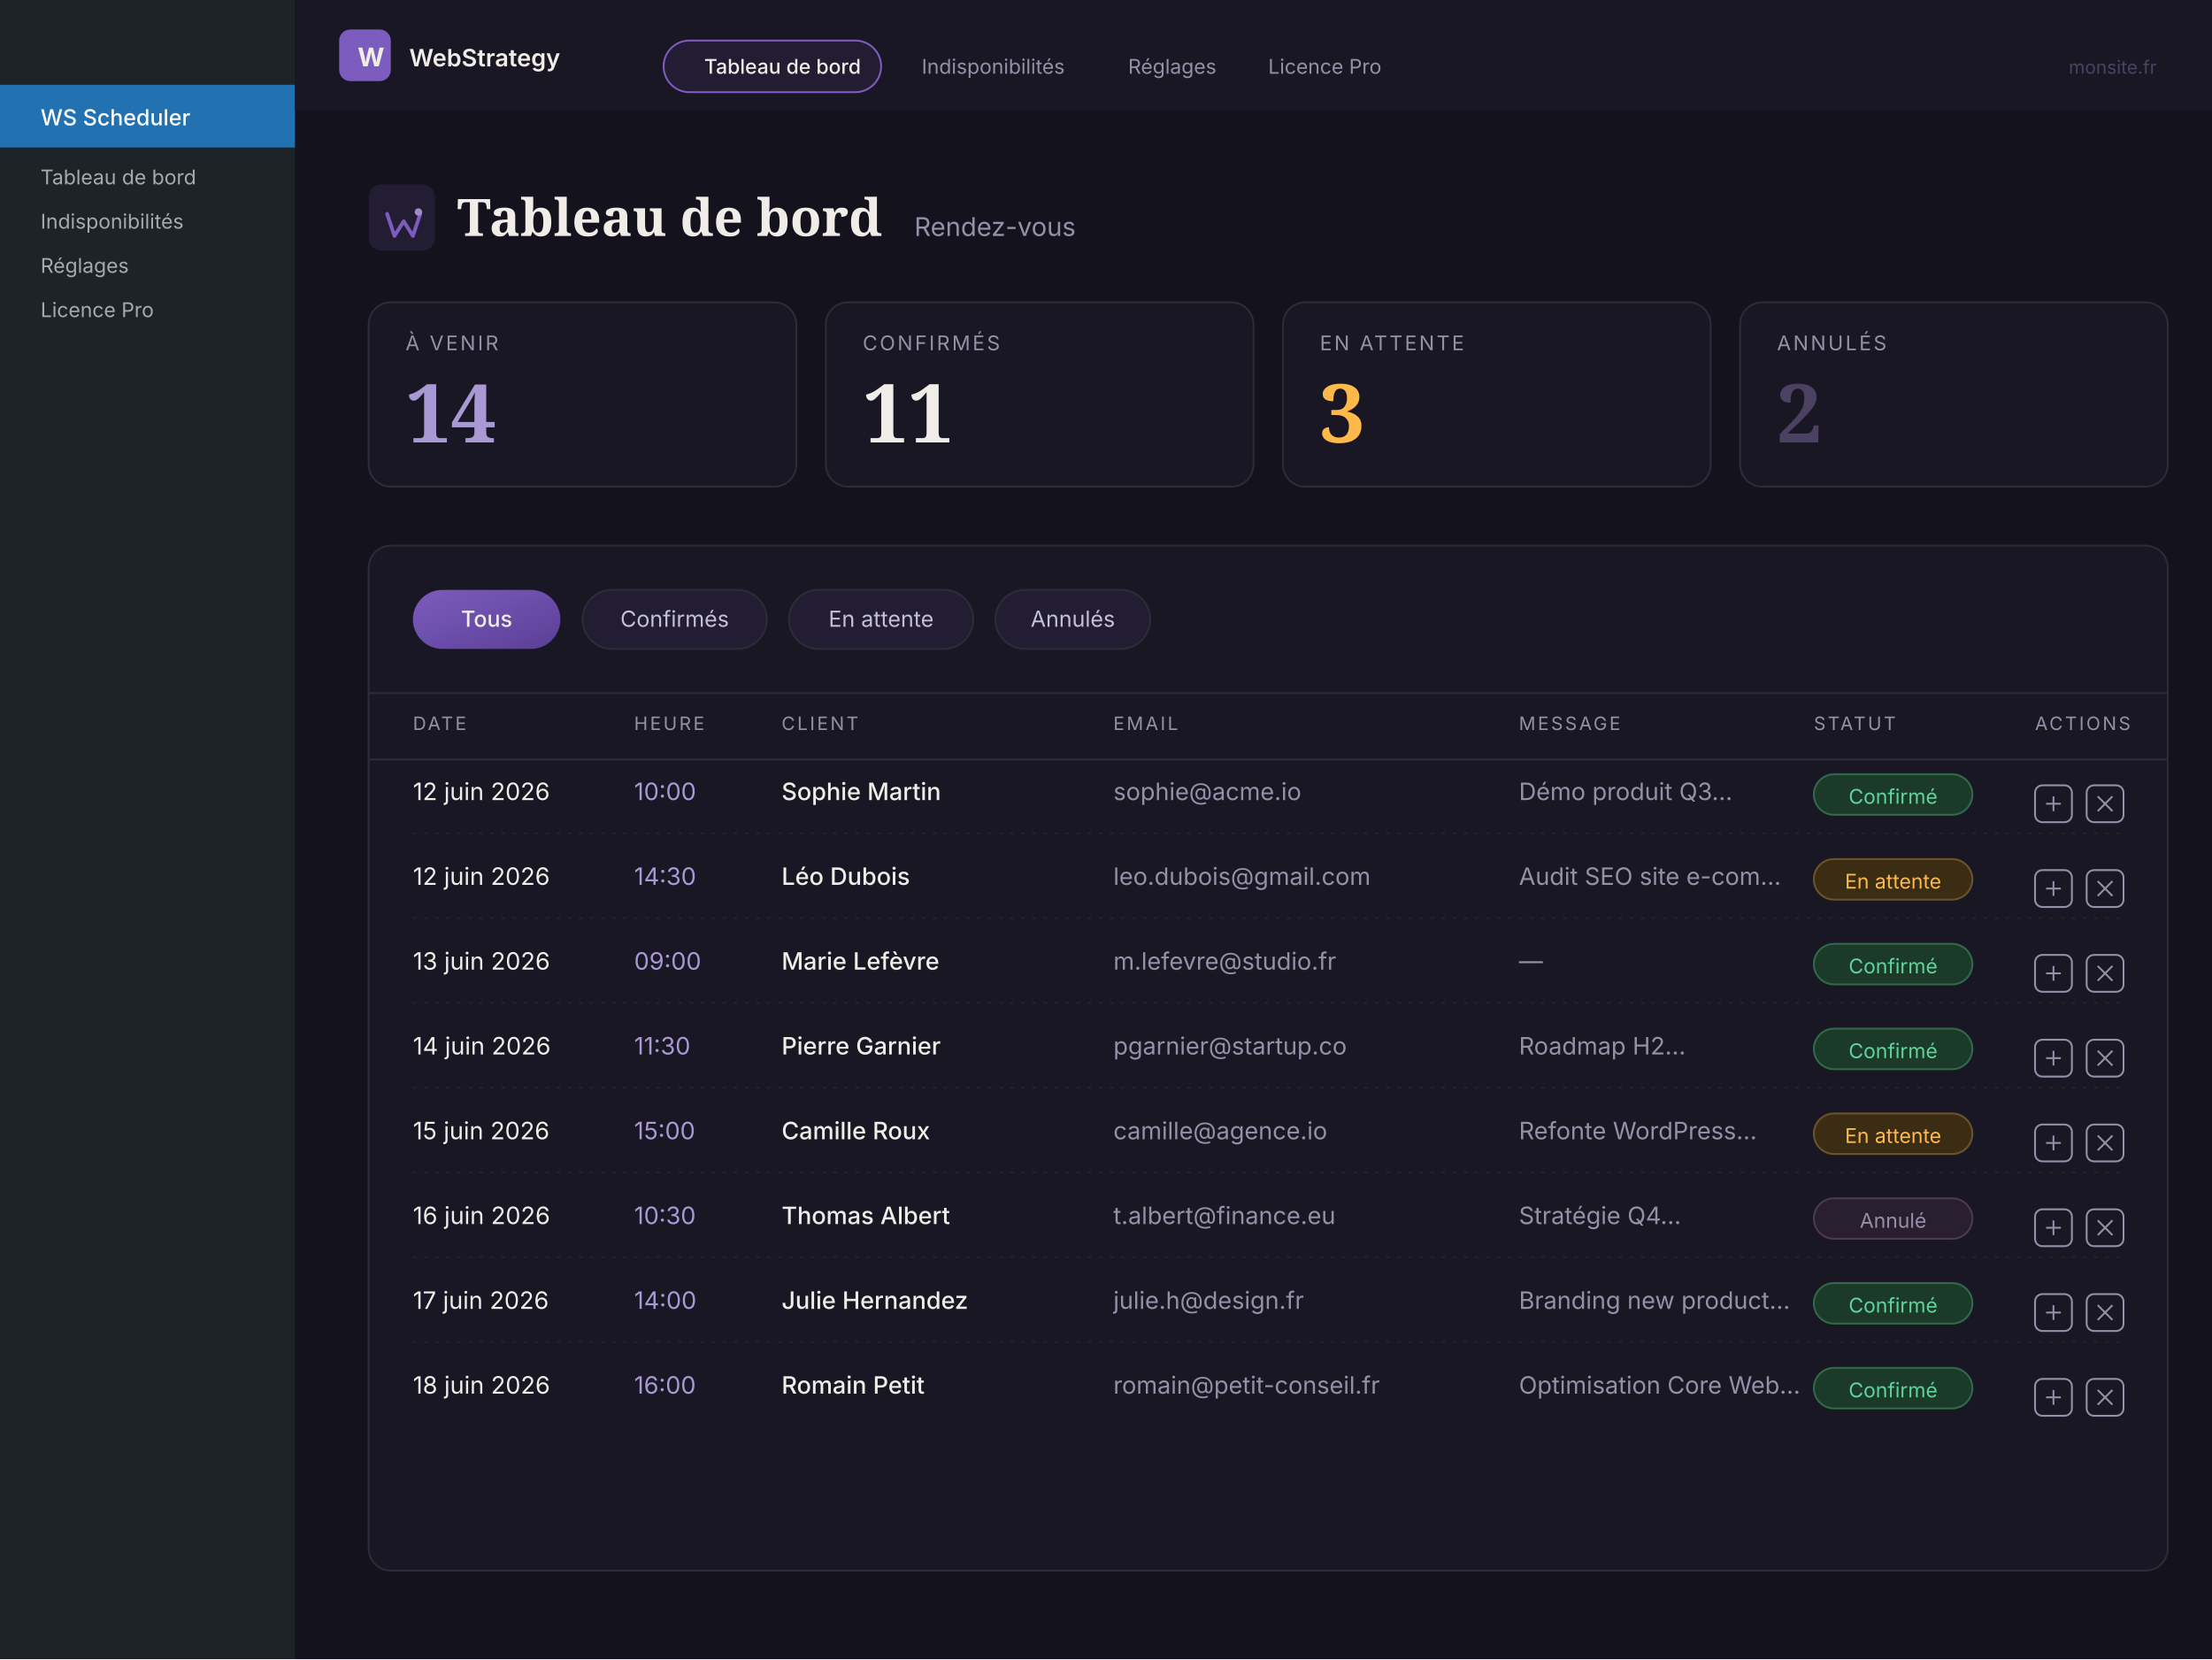
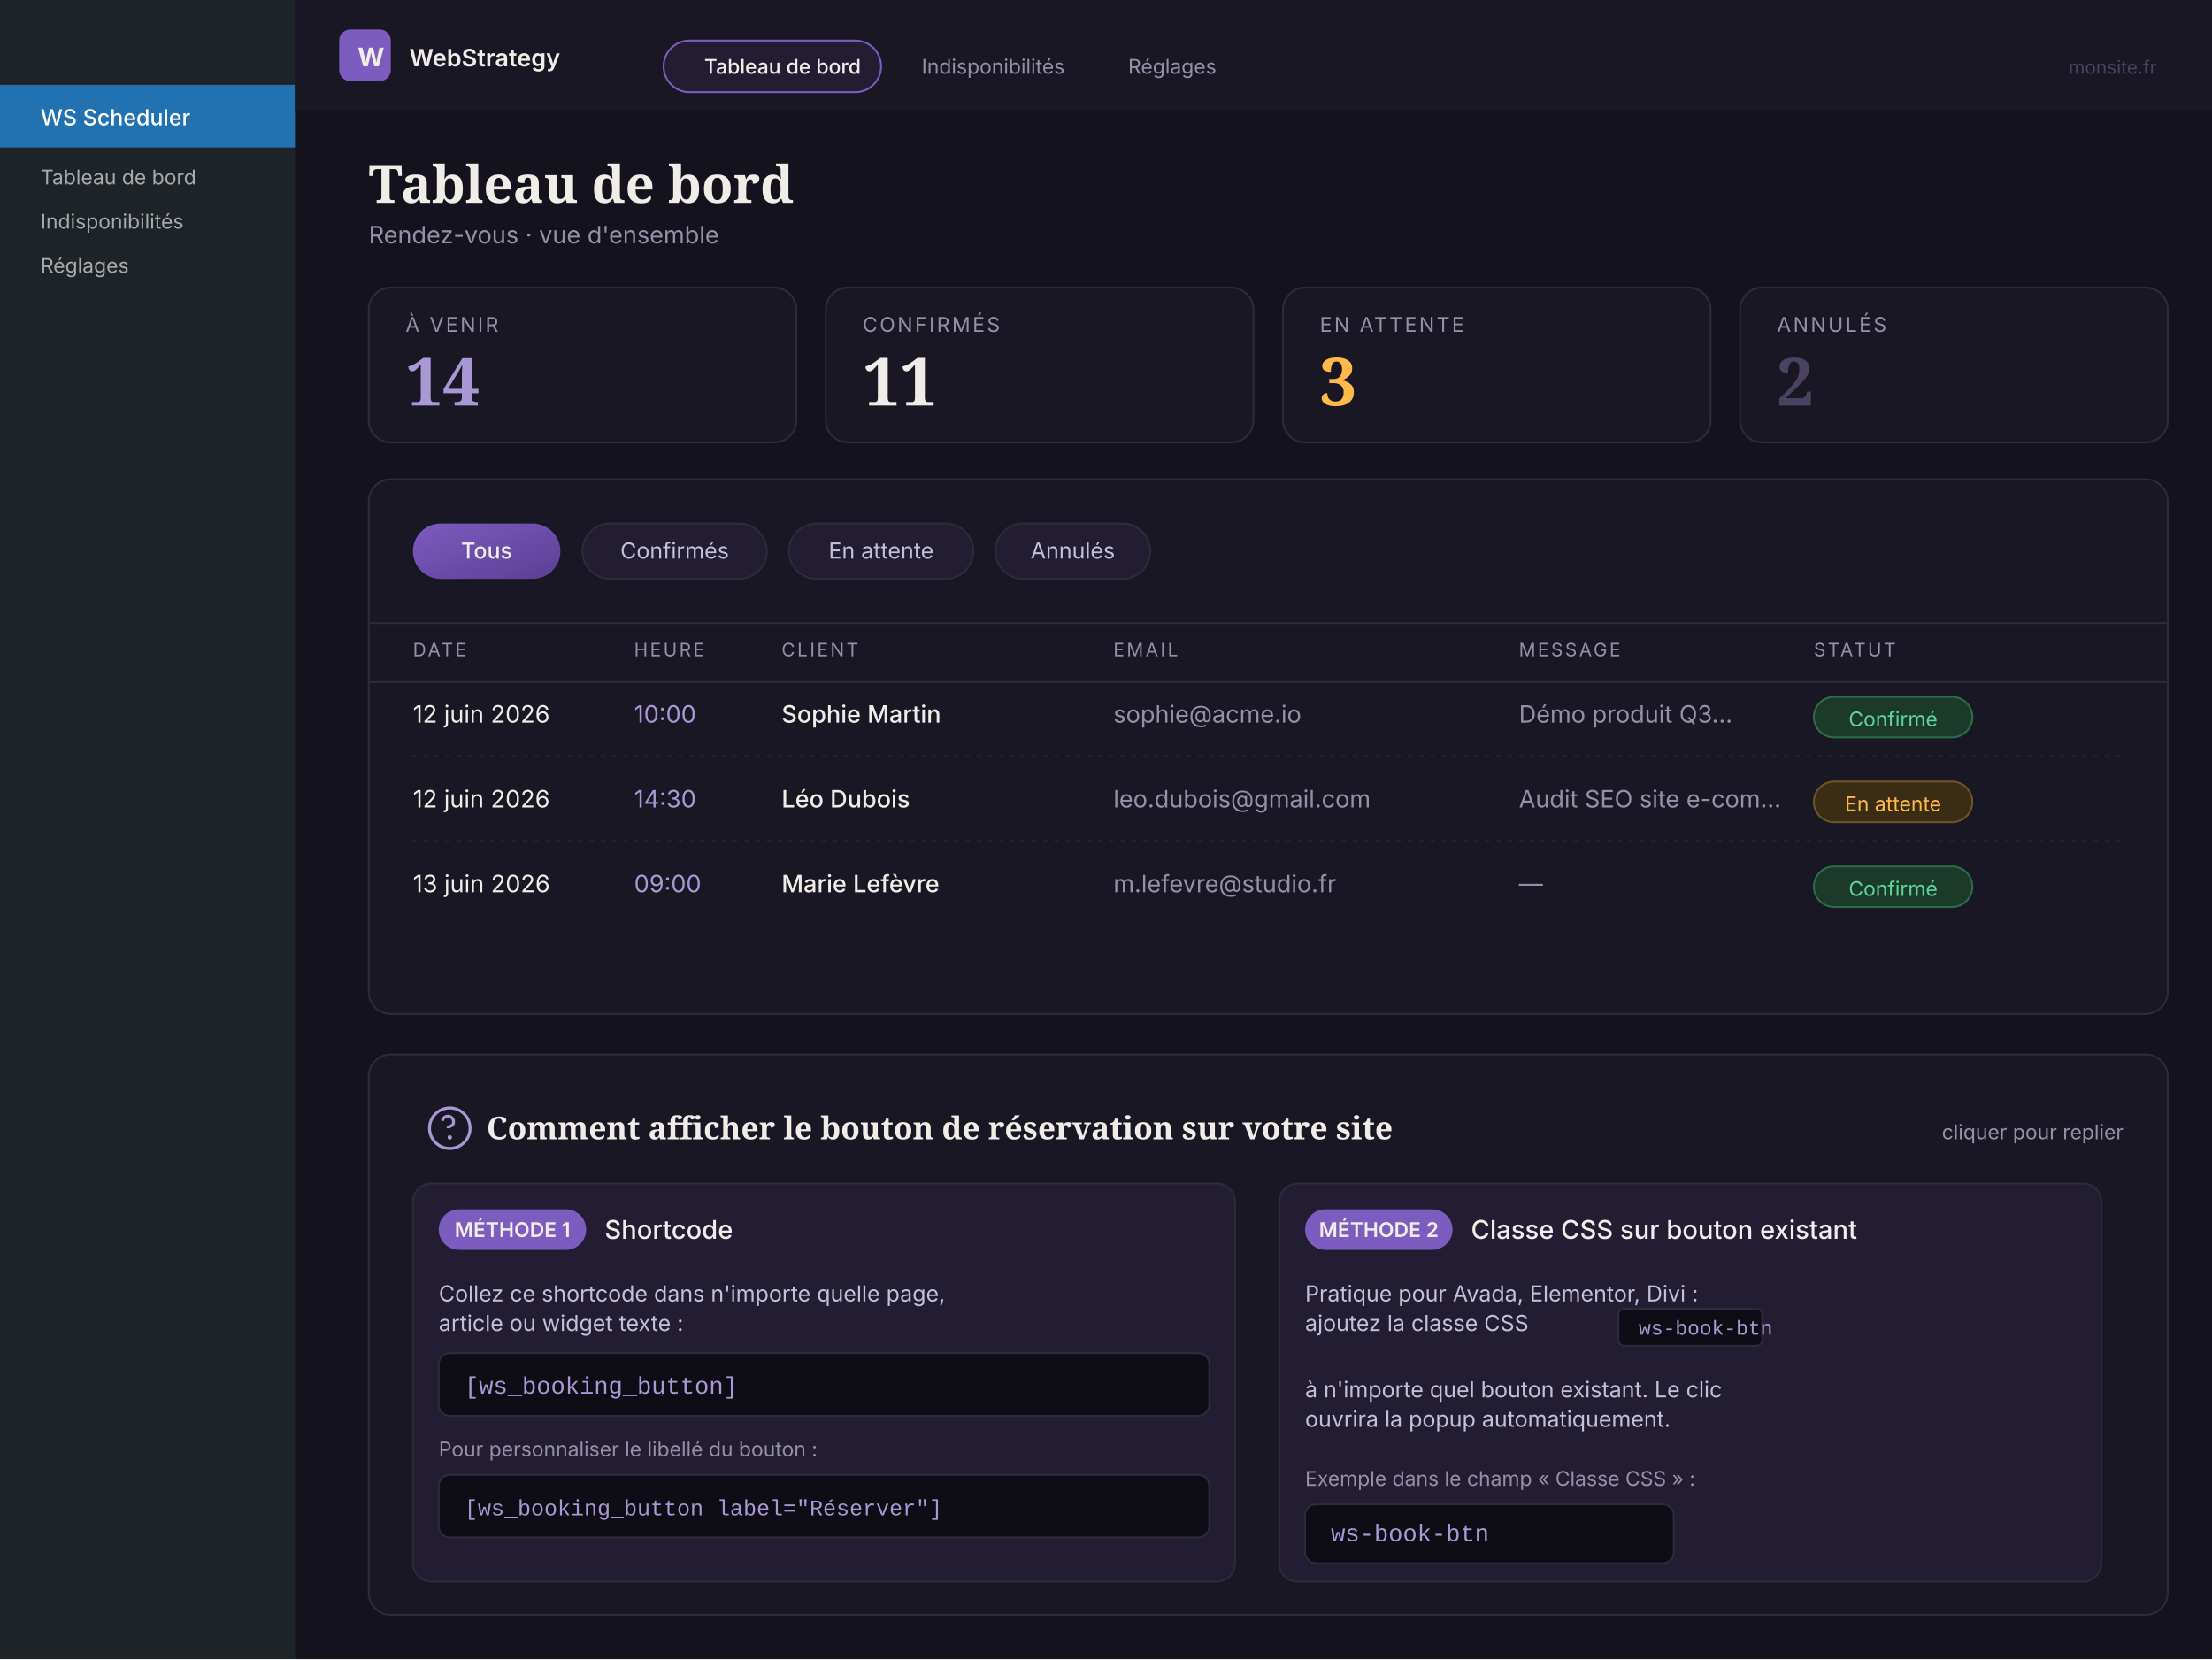
<svg xmlns="http://www.w3.org/2000/svg" viewBox="0 0 1200 900" font-family="Inter, system-ui, sans-serif">
  <defs>
-     <style>
-       .lora { font-family: 'Lora', Georgia, serif; }
-       .accent-grad { fill: url(#g1); }
-     </style>
+     <style>.lora { font-family: 'Lora', Georgia, serif; }</style>
    <linearGradient id="g1" x1="0" y1="0" x2="1" y2="1">
      <stop offset="0" stop-color="#7C5CBF" />
      <stop offset="1" stop-color="#5A3F95" />
    </linearGradient>
  </defs>
  <rect width="1200" height="900" fill="#14121C" />
  <rect x="0" y="0" width="160" height="900" fill="#1d2327" />
  <rect x="0" y="46" width="160" height="34" fill="#2271b1" />
  <text x="22" y="68" fill="#fff" font-size="12" font-weight="500">WS Scheduler</text>
  <text x="22" y="100" fill="#a7aaad" font-size="11">Tableau de bord</text>
  <text x="22" y="124" fill="#a7aaad" font-size="11">Indisponibilités</text>
  <text x="22" y="148" fill="#a7aaad" font-size="11">Réglages</text>
-   <text x="22" y="172" fill="#a7aaad" font-size="11">Licence Pro</text>
  <rect x="160" y="0" width="1040" height="60" fill="#1A1724" />
  <rect x="184" y="16" width="28" height="28" rx="6" fill="#7C5CBF" />
  <text x="194" y="36" fill="#F0EDE8" font-size="14" font-weight="700">W</text>
  <text x="222" y="36" fill="#F0EDE8" font-size="13" font-weight="600">WebStrategy</text>
-   <rect x="360" y="22" width="118" height="28" rx="14" fill="#221D32" stroke="#7C5CBF" stroke-width="1" />
+   <rect x="360" y="22" width="118" height="28" rx="14" fill="#221D32" stroke="#7C5CBF" />
  <text x="382" y="40" fill="#F0EDE8" font-size="11" font-weight="500">Tableau de bord</text>
  <text x="500" y="40" fill="#9590A8" font-size="11">Indisponibilités</text>
  <text x="612" y="40" fill="#9590A8" font-size="11">Réglages</text>
-   <text x="688" y="40" fill="#9590A8" font-size="11">Licence Pro</text>
  <text x="1170" y="40" fill="#4A4260" font-size="10" text-anchor="end">monsite.fr</text>
-   <rect x="200" y="100" width="36" height="36" rx="7" fill="#221D32" />
-   <path d="M210 116 l4 12 5-8 5 8 4-12" stroke="#7C5CBF" stroke-width="2" fill="none" stroke-linecap="round" stroke-linejoin="round" />
-   <circle cx="227" cy="115" r="2" fill="#9B8EC4" />
-   <text class="lora" x="248" y="128" fill="#F0EDE8" font-size="28" font-weight="600">Tableau de bord</text>
-   <text x="496" y="128" fill="#9590A8" font-size="14">Rendez-vous</text>
+   <text class="lora" x="200" y="110" fill="#F0EDE8" font-size="28" font-weight="600">Tableau de bord</text>
+   <text x="200" y="132" fill="#9590A8" font-size="13">Rendez-vous · vue d'ensemble</text>
  <g>
-     <rect x="200" y="164" width="232" height="100" rx="12" fill="#1A1724" stroke="#2E2B38" />
-     <text x="220" y="190" fill="#9590A8" font-size="11" letter-spacing="1.2">À VENIR</text>
-     <text class="lora" x="220" y="240" fill="#A899D4" font-size="44" font-weight="600">14</text>
-     <rect x="448" y="164" width="232" height="100" rx="12" fill="#1A1724" stroke="#2E2B38" />
-     <text x="468" y="190" fill="#9590A8" font-size="11" letter-spacing="1.2">CONFIRMÉS</text>
-     <text class="lora" x="468" y="240" fill="#F0EDE8" font-size="44" font-weight="600">11</text>
-     <rect x="696" y="164" width="232" height="100" rx="12" fill="#1A1724" stroke="#2E2B38" />
-     <text x="716" y="190" fill="#9590A8" font-size="11" letter-spacing="1.2">EN ATTENTE</text>
-     <text class="lora" x="716" y="240" fill="#FFB94A" font-size="44" font-weight="600">3</text>
-     <rect x="944" y="164" width="232" height="100" rx="12" fill="#1A1724" stroke="#2E2B38" />
-     <text x="964" y="190" fill="#9590A8" font-size="11" letter-spacing="1.2">ANNULÉS</text>
-     <text class="lora" x="964" y="240" fill="#4A4260" font-size="44" font-weight="600">2</text>
+     <rect x="200" y="156" width="232" height="84" rx="12" fill="#1A1724" stroke="#2E2B38" />
+     <text x="220" y="180" fill="#9590A8" font-size="11" letter-spacing="1.2">À VENIR</text>
+     <text class="lora" x="220" y="220" fill="#A899D4" font-size="36" font-weight="600">14</text>
+     <rect x="448" y="156" width="232" height="84" rx="12" fill="#1A1724" stroke="#2E2B38" />
+     <text x="468" y="180" fill="#9590A8" font-size="11" letter-spacing="1.2">CONFIRMÉS</text>
+     <text class="lora" x="468" y="220" fill="#F0EDE8" font-size="36" font-weight="600">11</text>
+     <rect x="696" y="156" width="232" height="84" rx="12" fill="#1A1724" stroke="#2E2B38" />
+     <text x="716" y="180" fill="#9590A8" font-size="11" letter-spacing="1.2">EN ATTENTE</text>
+     <text class="lora" x="716" y="220" fill="#FFB94A" font-size="36" font-weight="600">3</text>
+     <rect x="944" y="156" width="232" height="84" rx="12" fill="#1A1724" stroke="#2E2B38" />
+     <text x="964" y="180" fill="#9590A8" font-size="11" letter-spacing="1.2">ANNULÉS</text>
+     <text class="lora" x="964" y="220" fill="#4A4260" font-size="36" font-weight="600">2</text>
  </g>
-   <g transform="translate(200, 296)">
-     <rect width="976" height="556" rx="12" fill="#1A1724" stroke="#2E2B38" />
+   <g transform="translate(200, 260)">
+     <rect width="976" height="290" rx="12" fill="#1A1724" stroke="#2E2B38" />
    <g transform="translate(24, 24)">
-       <rect width="80" height="32" rx="16" class="accent-grad" />
-       <text x="40" y="20" fill="#F0EDE8" font-size="12" font-weight="500" text-anchor="middle">Tous</text>
-       <rect x="92" width="100" height="32" rx="16" fill="#221D32" stroke="#2E2B38" />
-       <text x="142" y="20" fill="#C4BFDA" font-size="12" text-anchor="middle">Confirmés</text>
-       <rect x="204" width="100" height="32" rx="16" fill="#221D32" stroke="#2E2B38" />
-       <text x="254" y="20" fill="#C4BFDA" font-size="12" text-anchor="middle">En attente</text>
-       <rect x="316" width="84" height="32" rx="16" fill="#221D32" stroke="#2E2B38" />
-       <text x="358" y="20" fill="#C4BFDA" font-size="12" text-anchor="middle">Annulés</text>
+       <rect width="80" height="30" rx="15" fill="url(#g1)" />
+       <text x="40" y="19" fill="#F0EDE8" font-size="12" font-weight="500" text-anchor="middle">Tous</text>
+       <rect x="92" width="100" height="30" rx="15" fill="#221D32" stroke="#2E2B38" />
+       <text x="142" y="19" fill="#C4BFDA" font-size="12" text-anchor="middle">Confirmés</text>
+       <rect x="204" width="100" height="30" rx="15" fill="#221D32" stroke="#2E2B38" />
+       <text x="254" y="19" fill="#C4BFDA" font-size="12" text-anchor="middle">En attente</text>
+       <rect x="316" width="84" height="30" rx="15" fill="#221D32" stroke="#2E2B38" />
+       <text x="358" y="19" fill="#C4BFDA" font-size="12" text-anchor="middle">Annulés</text>
    </g>
-     <line x1="0" y1="80" x2="976" y2="80" stroke="#2E2B38" />
-     <g transform="translate(24, 100)" fill="#9590A8" font-size="10" letter-spacing="1.2">
+     <line x1="0" y1="78" x2="976" y2="78" stroke="#2E2B38" />
+     <g transform="translate(24, 96)" fill="#9590A8" font-size="10" letter-spacing="1.2">
      <text x="0">DATE</text>
      <text x="120">HEURE</text>
      <text x="200">CLIENT</text>
      <text x="380">EMAIL</text>
      <text x="600">MESSAGE</text>
      <text x="760">STATUT</text>
-       <text x="880">ACTIONS</text>
    </g>
-     <line x1="0" y1="116" x2="976" y2="116" stroke="#2E2B38" />
+     <line x1="0" y1="110" x2="976" y2="110" stroke="#2E2B38" />
    <g font-size="13">
-       <g transform="translate(24, 138)">
+       <g transform="translate(24, 132)">
        <text fill="#F0EDE8">12 juin 2026</text>
        <text x="120" fill="#A899D4">10:00</text>
        <text x="200" fill="#F0EDE8" font-weight="500">Sophie Martin</text>
        <text x="380" fill="#9590A8">sophie@acme.io</text>
        <text x="600" fill="#9590A8">Démo produit Q3…</text>
        <rect x="760" y="-14" width="86" height="22" rx="11" fill="#1B3A2A" stroke="#2D6B4A" />
        <text x="803" y="2" fill="#5FD49C" font-size="11" text-anchor="middle">Confirmé</text>
-         <g transform="translate(880, -8)" stroke="#9590A8" fill="none">
-           <rect width="20" height="20" rx="4" />
-           <path d="M6 10 h8 M10 6 v8" />
-           <rect x="28" width="20" height="20" rx="4" />
-           <path d="M34 6 l8 8 M42 6 l-8 8" />
-         </g>
      </g>
-       <line x1="24" y1="156" x2="952" y2="156" stroke="#2E2B38" stroke-dasharray="2 4" opacity="0.5" />
-       <g transform="translate(24, 184)">
+       <line x1="24" y1="150" x2="952" y2="150" stroke="#2E2B38" stroke-dasharray="2 4" opacity="0.5" />
+       <g transform="translate(24, 178)">
        <text fill="#F0EDE8">12 juin 2026</text>
        <text x="120" fill="#A899D4">14:30</text>
        <text x="200" fill="#F0EDE8" font-weight="500">Léo Dubois</text>
        <text x="380" fill="#9590A8">leo.dubois@gmail.com</text>
        <text x="600" fill="#9590A8">Audit SEO site e-com…</text>
        <rect x="760" y="-14" width="86" height="22" rx="11" fill="#3A2D14" stroke="#6B5429" />
        <text x="803" y="2" fill="#FFB94A" font-size="11" text-anchor="middle">En attente</text>
-         <g transform="translate(880, -8)" stroke="#9590A8" fill="none">
-           <rect width="20" height="20" rx="4" />
-           <path d="M6 10 h8 M10 6 v8" />
-           <rect x="28" width="20" height="20" rx="4" />
-           <path d="M34 6 l8 8 M42 6 l-8 8" />
-         </g>
      </g>
-       <line x1="24" y1="202" x2="952" y2="202" stroke="#2E2B38" stroke-dasharray="2 4" opacity="0.5" />
-       <g transform="translate(24, 230)">
+       <line x1="24" y1="196" x2="952" y2="196" stroke="#2E2B38" stroke-dasharray="2 4" opacity="0.5" />
+       <g transform="translate(24, 224)">
        <text fill="#F0EDE8">13 juin 2026</text>
        <text x="120" fill="#A899D4">09:00</text>
        <text x="200" fill="#F0EDE8" font-weight="500">Marie Lefèvre</text>
        <text x="380" fill="#9590A8">m.lefevre@studio.fr</text>
        <text x="600" fill="#9590A8">—</text>
        <rect x="760" y="-14" width="86" height="22" rx="11" fill="#1B3A2A" stroke="#2D6B4A" />
        <text x="803" y="2" fill="#5FD49C" font-size="11" text-anchor="middle">Confirmé</text>
-         <g transform="translate(880, -8)" stroke="#9590A8" fill="none">
-           <rect width="20" height="20" rx="4" />
-           <path d="M6 10 h8 M10 6 v8" />
-           <rect x="28" width="20" height="20" rx="4" />
-           <path d="M34 6 l8 8 M42 6 l-8 8" />
-         </g>
-       </g>
-       <line x1="24" y1="248" x2="952" y2="248" stroke="#2E2B38" stroke-dasharray="2 4" opacity="0.5" />
-       <g transform="translate(24, 276)">
-         <text fill="#F0EDE8">14 juin 2026</text>
-         <text x="120" fill="#A899D4">11:30</text>
-         <text x="200" fill="#F0EDE8" font-weight="500">Pierre Garnier</text>
-         <text x="380" fill="#9590A8">pgarnier@startup.co</text>
-         <text x="600" fill="#9590A8">Roadmap H2…</text>
-         <rect x="760" y="-14" width="86" height="22" rx="11" fill="#1B3A2A" stroke="#2D6B4A" />
-         <text x="803" y="2" fill="#5FD49C" font-size="11" text-anchor="middle">Confirmé</text>
-         <g transform="translate(880, -8)" stroke="#9590A8" fill="none">
-           <rect width="20" height="20" rx="4" />
-           <path d="M6 10 h8 M10 6 v8" />
-           <rect x="28" width="20" height="20" rx="4" />
-           <path d="M34 6 l8 8 M42 6 l-8 8" />
-         </g>
-       </g>
-       <line x1="24" y1="294" x2="952" y2="294" stroke="#2E2B38" stroke-dasharray="2 4" opacity="0.5" />
-       <g transform="translate(24, 322)">
-         <text fill="#F0EDE8">15 juin 2026</text>
-         <text x="120" fill="#A899D4">15:00</text>
-         <text x="200" fill="#F0EDE8" font-weight="500">Camille Roux</text>
-         <text x="380" fill="#9590A8">camille@agence.io</text>
-         <text x="600" fill="#9590A8">Refonte WordPress…</text>
-         <rect x="760" y="-14" width="86" height="22" rx="11" fill="#3A2D14" stroke="#6B5429" />
-         <text x="803" y="2" fill="#FFB94A" font-size="11" text-anchor="middle">En attente</text>
-         <g transform="translate(880, -8)" stroke="#9590A8" fill="none">
-           <rect width="20" height="20" rx="4" />
-           <path d="M6 10 h8 M10 6 v8" />
-           <rect x="28" width="20" height="20" rx="4" />
-           <path d="M34 6 l8 8 M42 6 l-8 8" />
-         </g>
-       </g>
-       <line x1="24" y1="340" x2="952" y2="340" stroke="#2E2B38" stroke-dasharray="2 4" opacity="0.5" />
-       <g transform="translate(24, 368)">
-         <text fill="#F0EDE8">16 juin 2026</text>
-         <text x="120" fill="#A899D4">10:30</text>
-         <text x="200" fill="#F0EDE8" font-weight="500">Thomas Albert</text>
-         <text x="380" fill="#9590A8">t.albert@finance.eu</text>
-         <text x="600" fill="#9590A8">Stratégie Q4…</text>
-         <rect x="760" y="-14" width="86" height="22" rx="11" fill="#2A1F2F" stroke="#4A3A55" />
-         <text x="803" y="2" fill="#9590A8" font-size="11" text-anchor="middle">Annulé</text>
-         <g transform="translate(880, -8)" stroke="#9590A8" fill="none">
-           <rect width="20" height="20" rx="4" />
-           <path d="M6 10 h8 M10 6 v8" />
-           <rect x="28" width="20" height="20" rx="4" />
-           <path d="M34 6 l8 8 M42 6 l-8 8" />
-         </g>
-       </g>
-       <line x1="24" y1="386" x2="952" y2="386" stroke="#2E2B38" stroke-dasharray="2 4" opacity="0.5" />
-       <g transform="translate(24, 414)">
-         <text fill="#F0EDE8">17 juin 2026</text>
-         <text x="120" fill="#A899D4">14:00</text>
-         <text x="200" fill="#F0EDE8" font-weight="500">Julie Hernandez</text>
-         <text x="380" fill="#9590A8">julie.h@design.fr</text>
-         <text x="600" fill="#9590A8">Branding new product…</text>
-         <rect x="760" y="-14" width="86" height="22" rx="11" fill="#1B3A2A" stroke="#2D6B4A" />
-         <text x="803" y="2" fill="#5FD49C" font-size="11" text-anchor="middle">Confirmé</text>
-         <g transform="translate(880, -8)" stroke="#9590A8" fill="none">
-           <rect width="20" height="20" rx="4" />
-           <path d="M6 10 h8 M10 6 v8" />
-           <rect x="28" width="20" height="20" rx="4" />
-           <path d="M34 6 l8 8 M42 6 l-8 8" />
-         </g>
-       </g>
-       <line x1="24" y1="432" x2="952" y2="432" stroke="#2E2B38" stroke-dasharray="2 4" opacity="0.5" />
-       <g transform="translate(24, 460)">
-         <text fill="#F0EDE8">18 juin 2026</text>
-         <text x="120" fill="#A899D4">16:00</text>
-         <text x="200" fill="#F0EDE8" font-weight="500">Romain Petit</text>
-         <text x="380" fill="#9590A8">romain@petit-conseil.fr</text>
-         <text x="600" fill="#9590A8">Optimisation Core Web…</text>
-         <rect x="760" y="-14" width="86" height="22" rx="11" fill="#1B3A2A" stroke="#2D6B4A" />
-         <text x="803" y="2" fill="#5FD49C" font-size="11" text-anchor="middle">Confirmé</text>
-         <g transform="translate(880, -8)" stroke="#9590A8" fill="none">
-           <rect width="20" height="20" rx="4" />
-           <path d="M6 10 h8 M10 6 v8" />
-           <rect x="28" width="20" height="20" rx="4" />
-           <path d="M34 6 l8 8 M42 6 l-8 8" />
-         </g>
      </g>
    </g>
  </g>
+   <g transform="translate(200, 572)">
+     <rect width="976" height="304" rx="12" fill="#1A1724" stroke="#2E2B38" />
+     <circle cx="44" cy="40" r="11" fill="none" stroke="#A899D4" stroke-width="1.6" />
+     <path d="M40 36 a3 3 0 0 1 6 1 c0 2 -3 2 -3 3" stroke="#A899D4" stroke-width="1.6" fill="none" />
+     <circle cx="44" cy="45" r="1.2" fill="#A899D4" />
+     <text class="lora" x="64" y="46" fill="#F0EDE8" font-size="17" font-weight="600">Comment afficher le bouton de réservation sur votre site</text>
+     <text x="952" y="46" fill="#9590A8" font-size="11" text-anchor="end">cliquer pour replier</text>
+     <g transform="translate(24, 70)">
+       <rect width="446" height="216" rx="10" fill="#221D32" stroke="#2E2B38" />
+       <rect x="14" y="14" width="80" height="22" rx="11" fill="#7C5CBF" />
+       <text x="54" y="29" fill="#F0EDE8" font-size="11" font-weight="600" text-anchor="middle">MÉTHODE 1</text>
+       <text x="104" y="30" fill="#F0EDE8" font-size="14" font-weight="500">Shortcode</text>
+       <text x="14" y="64" fill="#C4BFDA" font-size="12">Collez ce shortcode dans n'importe quelle page,</text>
+       <text x="14" y="80" fill="#C4BFDA" font-size="12">article ou widget texte :</text>
+       <rect x="14" y="92" width="418" height="34" rx="6" fill="#0E0C15" stroke="#2E2B38" />
+       <text x="28" y="114" fill="#A899D4" font-size="13" font-family="Courier New, monospace">[ws_booking_button]</text>
+       <text x="14" y="148" fill="#9590A8" font-size="11">Pour personnaliser le libellé du bouton :</text>
+       <rect x="14" y="158" width="418" height="34" rx="6" fill="#0E0C15" stroke="#2E2B38" />
+       <text x="28" y="180" fill="#A899D4" font-size="12" font-family="Courier New, monospace">[ws_booking_button label="Réserver"]</text>
+     </g>
+     <g transform="translate(494, 70)">
+       <rect width="446" height="216" rx="10" fill="#221D32" stroke="#2E2B38" />
+       <rect x="14" y="14" width="80" height="22" rx="11" fill="#7C5CBF" />
+       <text x="54" y="29" fill="#F0EDE8" font-size="11" font-weight="600" text-anchor="middle">MÉTHODE 2</text>
+       <text x="104" y="30" fill="#F0EDE8" font-size="14" font-weight="500">Classe CSS sur bouton existant</text>
+       <text x="14" y="64" fill="#C4BFDA" font-size="12">Pratique pour Avada, Elementor, Divi :</text>
+       <text x="14" y="80" fill="#C4BFDA" font-size="12">ajoutez la classe CSS</text>
+       <rect x="184" y="68" width="78" height="20" rx="3" fill="#0E0C15" stroke="#2E2B38" />
+       <text x="195" y="82" fill="#A899D4" font-size="11" font-family="Courier New, monospace">ws-book-btn</text>
+       <text x="14" y="116" fill="#C4BFDA" font-size="12">à n'importe quel bouton existant. Le clic</text>
+       <text x="14" y="132" fill="#C4BFDA" font-size="12">ouvrira la popup automatiquement.</text>
+       <text x="14" y="164" fill="#9590A8" font-size="11">Exemple dans le champ « Classe CSS » :</text>
+       <rect x="14" y="174" width="200" height="32" rx="6" fill="#0E0C15" stroke="#2E2B38" />
+       <text x="28" y="194" fill="#A899D4" font-size="13" font-family="Courier New, monospace">ws-book-btn</text>
+     </g>
+   </g>
</svg>
